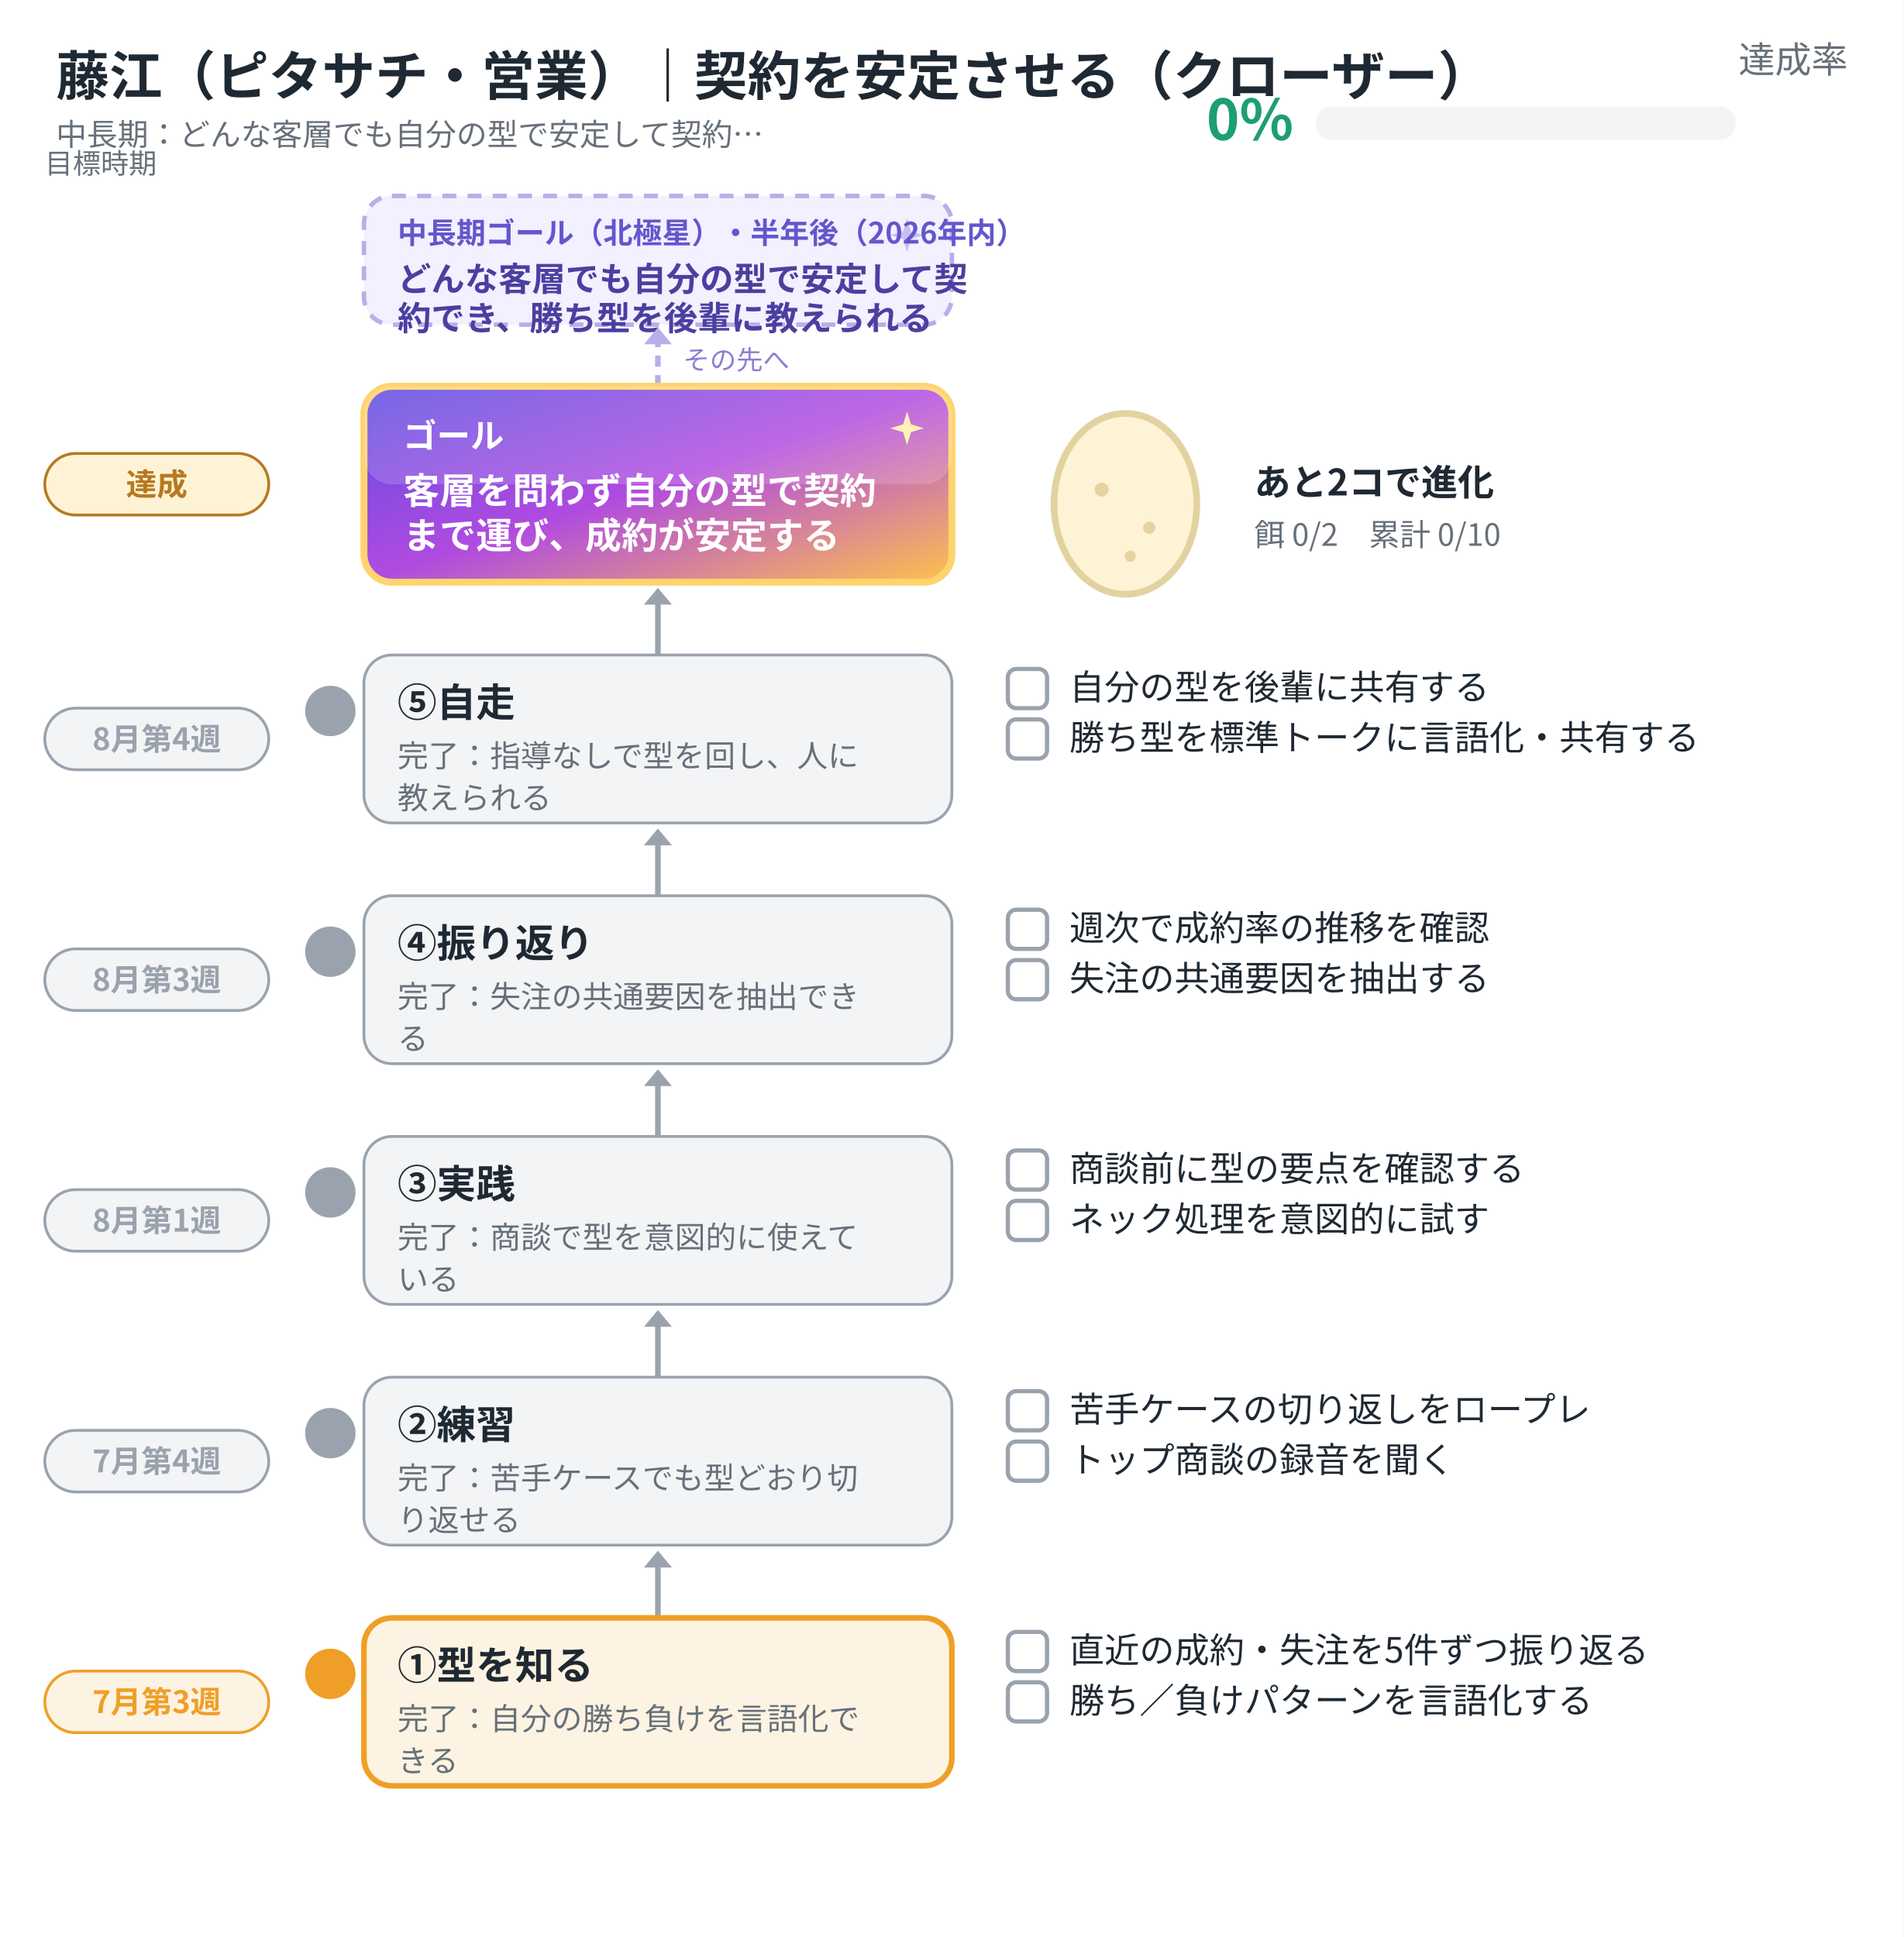
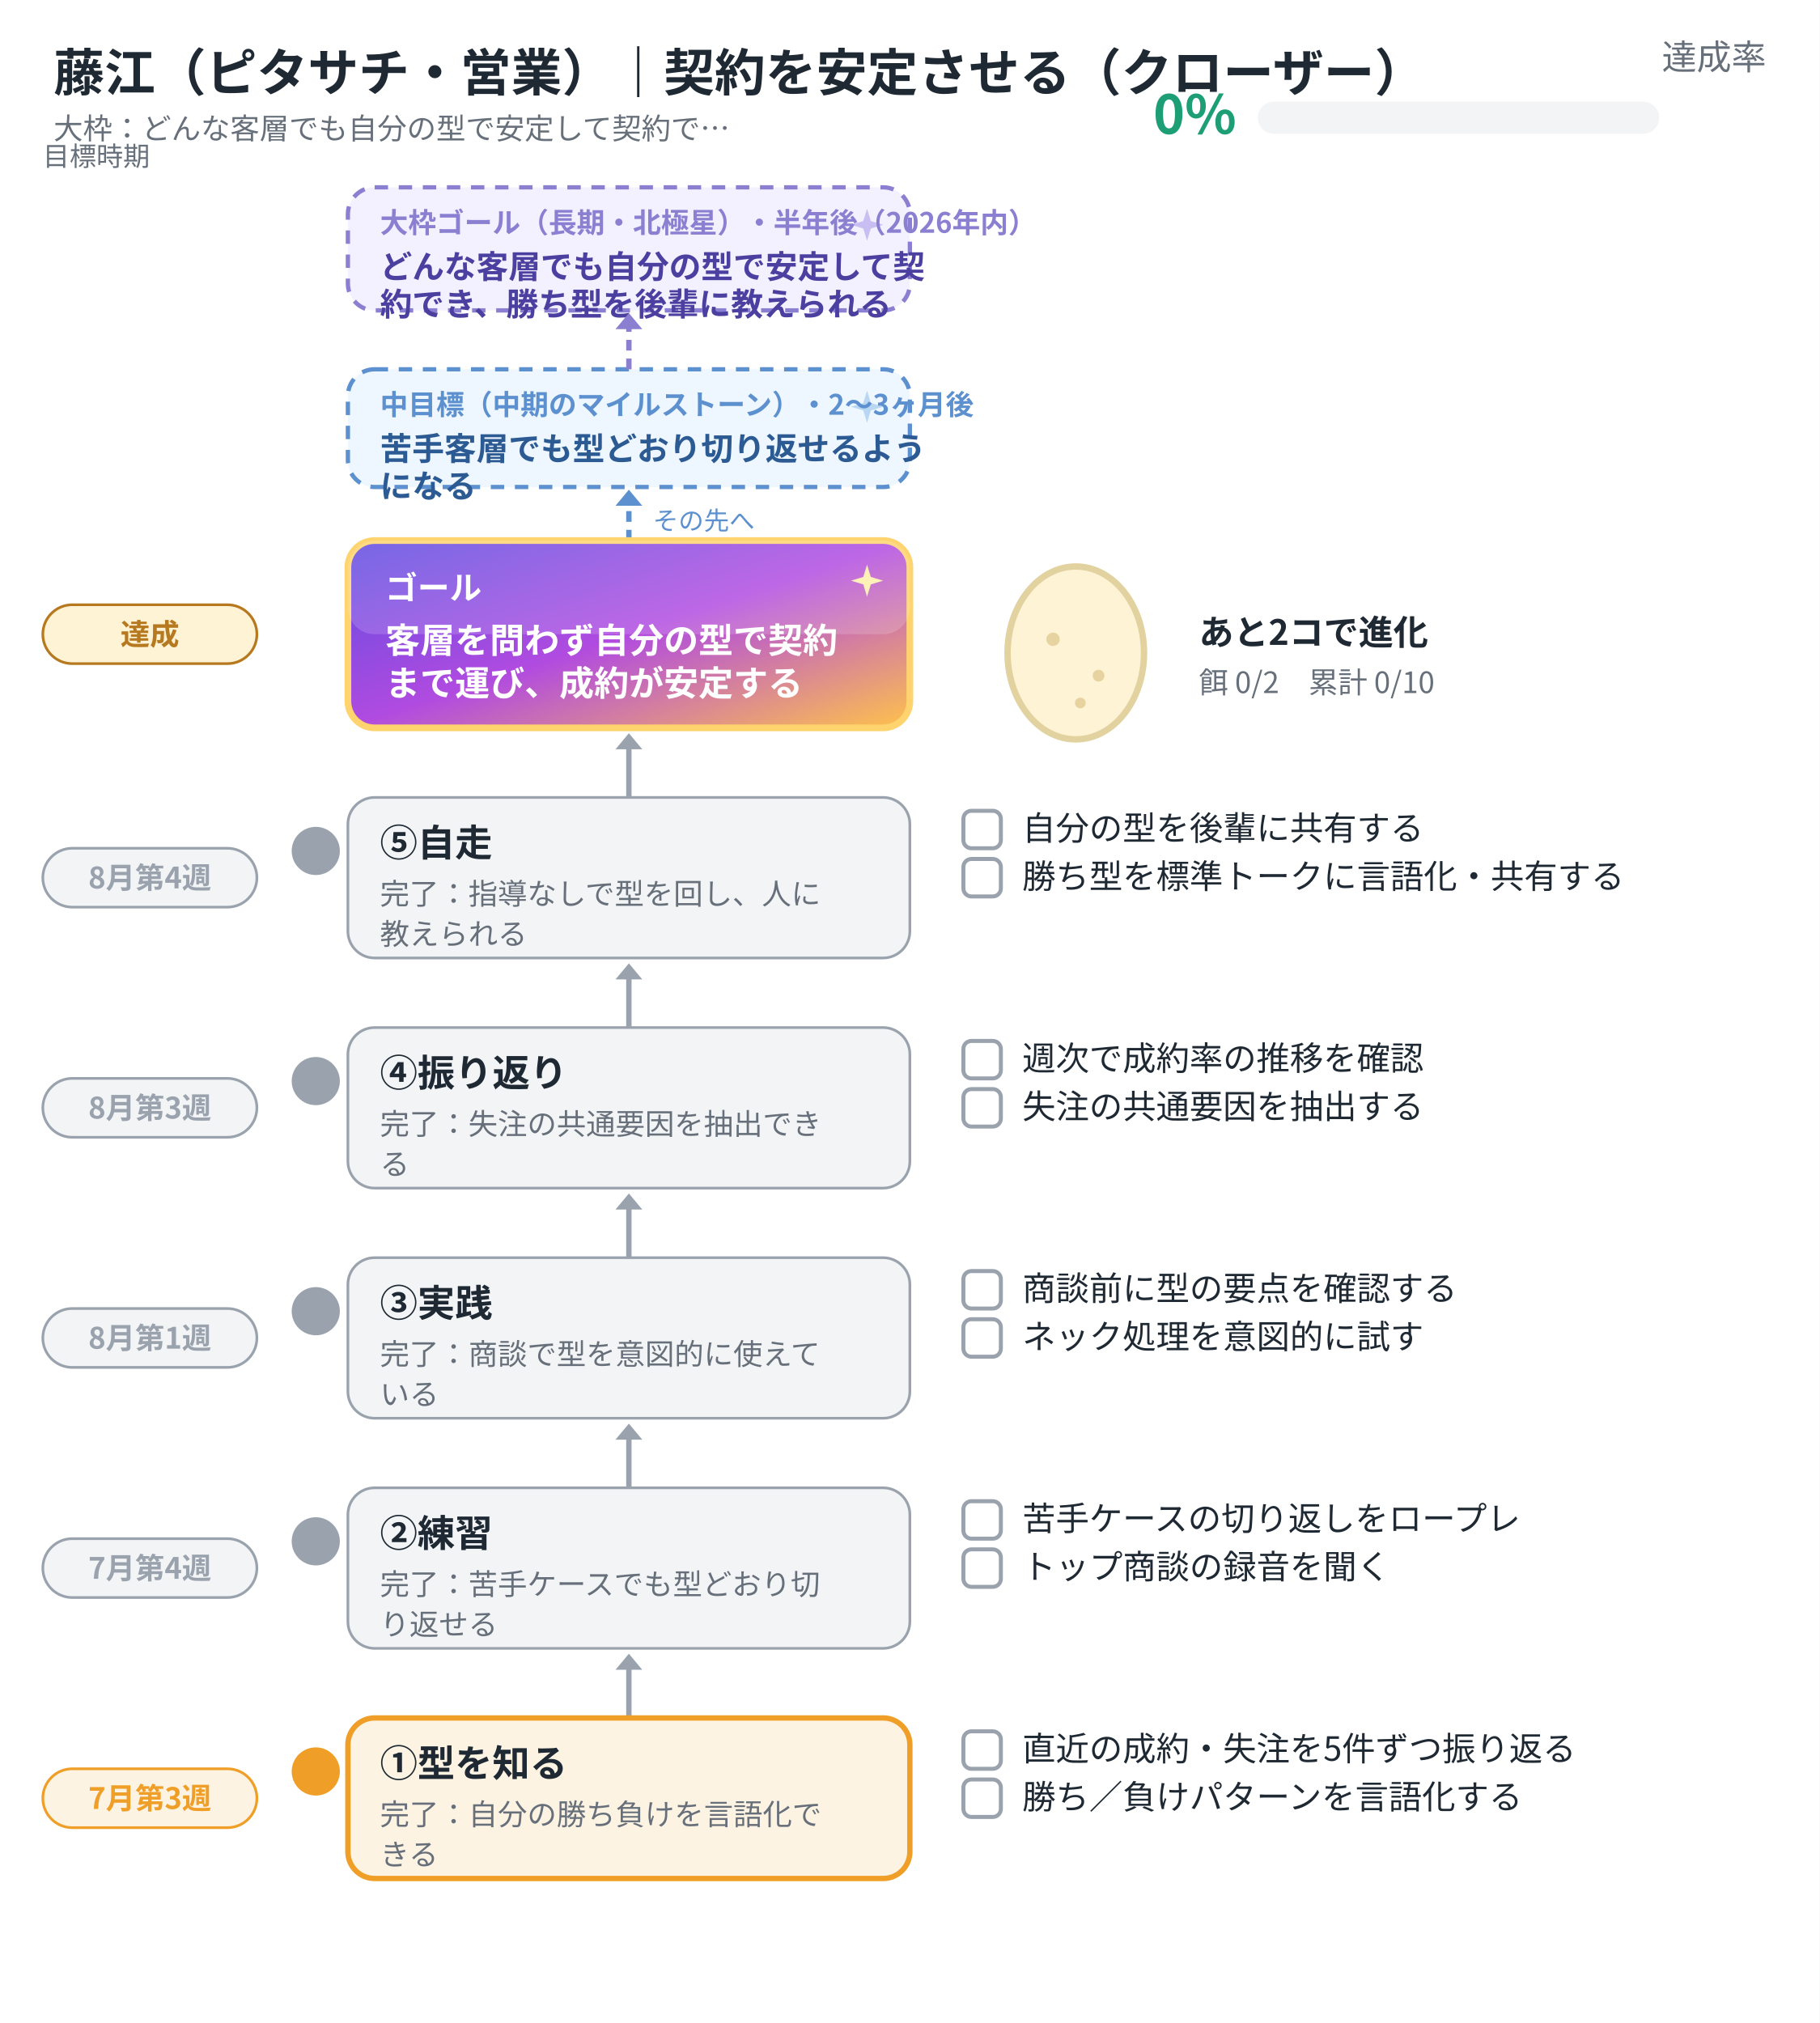
- <svg xmlns="http://www.w3.org/2000/svg" viewBox="0 0 680 692" font-family="Hiragino Sans, 'Noto Sans CJK JP', 'Yu Gothic', sans-serif" width="680" height="692">
+ <svg xmlns="http://www.w3.org/2000/svg" viewBox="0 0 680 756" font-family="Hiragino Sans, 'Noto Sans CJK JP', 'Yu Gothic', sans-serif" width="680" height="756">
  <defs>
    <linearGradient id="goalGrad" x1="0" y1="0" x2="1" y2="1">
      <stop offset="0" stop-color="#5B4BE0" />
      <stop offset="0.5" stop-color="#B14BE0" />
      <stop offset="1" stop-color="#FFC24B" />
    </linearGradient>
    <linearGradient id="phx" x1="0" y1="0" x2="0" y2="1">
      <stop offset="0" stop-color="#FFE259" />
      <stop offset="0.5" stop-color="#FF9A00" />
      <stop offset="1" stop-color="#FF3D00" />
    </linearGradient>
    <linearGradient id="phx2" x1="0" y1="0" x2="0" y2="1">
      <stop offset="0" stop-color="#FFF0A0" />
      <stop offset="1" stop-color="#FF7A00" />
    </linearGradient>
    <linearGradient id="hen" x1="0" y1="0" x2="1" y2="1">
      <stop offset="0" stop-color="#37C9B0" />
      <stop offset="0.6" stop-color="#3DA0E8" />
      <stop offset="1" stop-color="#7A5BE0" />
    </linearGradient>
    <linearGradient id="pcock" x1="0" y1="0" x2="0" y2="1">
      <stop offset="0" stop-color="#2BD0C0" />
      <stop offset="0.55" stop-color="#2E8FD0" />
      <stop offset="1" stop-color="#2E4BB0" />
    </linearGradient>
    <linearGradient id="gold" x1="0" y1="0" x2="0" y2="1">
      <stop offset="0" stop-color="#FFF0A8" />
      <stop offset="0.5" stop-color="#F2C230" />
      <stop offset="1" stop-color="#C8901A" />
    </linearGradient>
  </defs>
-   <rect x="0" y="0" width="680" height="692" fill="#FFFFFF" />
+   <rect x="0" y="0" width="680" height="756" fill="#FFFFFF" />
  <text x="20" y="34" font-size="19" font-weight="700" fill="#1F2933">藤江（ピタサチ・営業）｜契約を安定させる（クローザー）</text>
-   <text x="20" y="52" font-size="11" fill="#67707A">中長期：どんな客層でも自分の型で安定して契約…</text>
+   <text x="20" y="52" font-size="11" fill="#67707A">大枠：どんな客層でも自分の型で安定して契約で…</text>
  <text x="660" y="26" text-anchor="end" font-size="13" fill="#67707A">達成率</text>
  <text x="462" y="50" text-anchor="end" font-size="20" font-weight="700" fill="#1D9E75">0%</text>
  <rect x="470" y="38" width="150" height="12" rx="6" fill="#F2F4F6" />
  <rect x="470" y="38" width="0" height="12" rx="6" fill="#1D9E75" />
-   <rect x="130" y="70" width="210" height="46" rx="10" fill="#F3F0FF" stroke="#B9AEEA" stroke-width="1.6" stroke-dasharray="5 4" />
+   <rect x="130" y="70" width="210" height="46" rx="10" fill="#F3F0FF" stroke="#8A7FD0" stroke-width="1.6" stroke-dasharray="5 4" />
  <polygon points="324.0,78.0 325.4,82.6 330.0,84.0 325.4,85.4 324.0,90.0 322.6,85.4 318.0,84.0 322.6,82.6" fill="#C9BEF2" />
-   <text x="142" y="87" font-size="10.5" font-weight="700" fill="#6357CC">中長期ゴール（北極星）・半年後（2026年内）</text>
+   <text x="142" y="87" font-size="10.5" font-weight="700" fill="#8A7FD0">大枠ゴール（長期・北極星）・半年後（2026年内）</text>
  <text x="142" y="104" font-size="12" font-weight="600" fill="#4B3FA0">どんな客層でも自分の型で安定して契</text>
  <text x="142" y="118" font-size="12" font-weight="600" fill="#4B3FA0">約でき、勝ち型を後輩に教えられる</text>
-   <line x1="235.0" y1="138" x2="235.0" y2="121" stroke="#B9AEEA" stroke-width="2" stroke-dasharray="4 3" />
-   <path d="M230.0,123 L235.0,117 L240.0,123 Z" fill="#B9AEEA" />
-   <text x="244.0" y="132" font-size="9.5" fill="#8A7FD0">その先へ</text>
-   <rect x="130" y="138" width="210" height="70" rx="10" fill="url(#goalGrad)" stroke="#FFD36E" stroke-width="2.5" />
-   <rect x="130" y="138" width="210" height="35.0" rx="10" fill="#FFFFFF" opacity="0.16" />
-   <text x="144" y="160" font-size="12" font-weight="700" fill="#FFFFFF">ゴール</text>
-   <polygon points="324.0,147.0 325.4,151.6 330.0,153.0 325.4,154.4 324.0,159.0 322.6,154.4 318.0,153.0 322.6,151.6" fill="#FFF1B8" />
-   <text x="144" y="180" font-size="13" font-weight="600" fill="#FFFFFF">客層を問わず自分の型で契約</text>
-   <text x="144" y="196" font-size="13" font-weight="600" fill="#FFFFFF">まで運び、成約が安定する</text>
-   <rect x="16" y="162.0" width="80" height="22" rx="11" fill="#FFF3D6" stroke="#B7791F" stroke-width="1" />
-   <text x="56.0" y="177.0" text-anchor="middle" font-size="11" font-weight="700" fill="#B7791F">達成</text>
-   <ellipse cx="402.0" cy="180.0" rx="25.5" ry="32.3" fill="#FFF3D6" />
-   <ellipse cx="402.0" cy="180.0" rx="25.5" ry="32.3" fill="none" stroke="#E2D2A0" stroke-width="2.4" />
-   <circle cx="393.5" cy="174.9" r="2.5" fill="#E6D3A0" />
-   <circle cx="410.5" cy="188.5" r="2.2" fill="#E6D3A0" />
-   <circle cx="403.7" cy="198.7" r="2.0" fill="#E6D3A0" />
-   <text x="448" y="177" font-size="13" font-weight="700" fill="#1F2933">あと2コで進化</text>
-   <text x="448" y="195" font-size="11" fill="#67707A">餌 0/2　累計 0/10</text>
+   <rect x="130" y="138" width="210" height="44" rx="10" fill="#EEF6FF" stroke="#5C90CE" stroke-width="1.6" stroke-dasharray="5 4" />
+   <polygon points="324.0,146.0 325.4,150.6 330.0,152.0 325.4,153.4 324.0,158.0 322.6,153.4 318.0,152.0 322.6,150.6" fill="#B9D6F2" />
+   <text x="142" y="155" font-size="10.5" font-weight="700" fill="#5C90CE">中目標（中期のマイルストーン）・2〜3ヶ月後</text>
+   <text x="142" y="172" font-size="12" font-weight="600" fill="#2C5A93">苦手客層でも型どおり切り返せるよう</text>
+   <text x="142" y="186" font-size="12" font-weight="600" fill="#2C5A93">になる</text>
+   <line x1="235.0" y1="202" x2="235.0" y2="187" stroke="#5C90CE" stroke-width="2" stroke-dasharray="4 3" />
+   <path d="M230.0,189 L235.0,183 L240.0,189 Z" fill="#5C90CE" />
+   <text x="244.0" y="198" font-size="9.5" fill="#5C90CE">その先へ</text>
+   <line x1="235.0" y1="138" x2="235.0" y2="121" stroke="#8A7FD0" stroke-width="2" stroke-dasharray="4 3" />
+   <path d="M230.0,123 L235.0,117 L240.0,123 Z" fill="#8A7FD0" />
+   <rect x="130" y="202" width="210" height="70" rx="10" fill="url(#goalGrad)" stroke="#FFD36E" stroke-width="2.5" />
+   <rect x="130" y="202" width="210" height="35.0" rx="10" fill="#FFFFFF" opacity="0.16" />
+   <text x="144" y="224" font-size="12" font-weight="700" fill="#FFFFFF">ゴール</text>
+   <polygon points="324.0,211.0 325.4,215.6 330.0,217.0 325.4,218.4 324.0,223.0 322.6,218.4 318.0,217.0 322.6,215.6" fill="#FFF1B8" />
+   <text x="144" y="244" font-size="13" font-weight="600" fill="#FFFFFF">客層を問わず自分の型で契約</text>
+   <text x="144" y="260" font-size="13" font-weight="600" fill="#FFFFFF">まで運び、成約が安定する</text>
+   <rect x="16" y="226.0" width="80" height="22" rx="11" fill="#FFF3D6" stroke="#B7791F" stroke-width="1" />
+   <text x="56.0" y="241.0" text-anchor="middle" font-size="11" font-weight="700" fill="#B7791F">達成</text>
+   <ellipse cx="402.0" cy="244.0" rx="25.5" ry="32.3" fill="#FFF3D6" />
+   <ellipse cx="402.0" cy="244.0" rx="25.5" ry="32.3" fill="none" stroke="#E2D2A0" stroke-width="2.4" />
+   <circle cx="393.5" cy="238.9" r="2.5" fill="#E6D3A0" />
+   <circle cx="410.5" cy="252.5" r="2.2" fill="#E6D3A0" />
+   <circle cx="403.7" cy="262.7" r="2.0" fill="#E6D3A0" />
+   <text x="448" y="241" font-size="13" font-weight="700" fill="#1F2933">あと2コで進化</text>
+   <text x="448" y="259" font-size="11" fill="#67707A">餌 0/2　累計 0/10</text>
  <text x="16" y="62" font-size="10" fill="#67707A">目標時期</text>
-   <line x1="235.0" y1="234" x2="235.0" y2="214" stroke="#9AA3AD" stroke-width="2" />
-   <path d="M230.0,216 L235.0,210 L240.0,216 Z" fill="#9AA3AD" />
-   <rect x="130" y="234" width="210" height="60" rx="10" fill="#F2F4F6" stroke="#9AA3AD" stroke-width="1" />
-   <circle cx="118" cy="254" r="9" fill="#9AA3AD" />
-   <text x="142" y="256" font-size="14" font-weight="700" fill="#1F2933">⑤自走</text>
-   <text x="142" y="274" font-size="11" fill="#67707A">完了：指導なしで型を回し、人に</text>
-   <text x="142" y="289" font-size="11" fill="#67707A">教えられる</text>
-   <rect x="16" y="253.0" width="80" height="22" rx="11" fill="#F2F4F6" stroke="#9AA3AD" stroke-width="1" />
-   <text x="56.0" y="268.0" text-anchor="middle" font-size="11" font-weight="700" fill="#9AA3AD">8月第4週</text>
-   <rect x="360" y="239" width="14" height="14" rx="3" fill="#fff" stroke="#9AA3AD" stroke-width="1.5" />
-   <text x="382" y="250" font-size="12.5" fill="#1F2933">自分の型を後輩に共有する</text>
-   <rect x="360" y="257" width="14" height="14" rx="3" fill="#fff" stroke="#9AA3AD" stroke-width="1.5" />
-   <text x="382" y="268" font-size="12.5" fill="#1F2933">勝ち型を標準トークに言語化・共有する</text>
-   <line x1="235.0" y1="320" x2="235.0" y2="300" stroke="#9AA3AD" stroke-width="2" />
-   <path d="M230.0,302 L235.0,296 L240.0,302 Z" fill="#9AA3AD" />
-   <rect x="130" y="320" width="210" height="60" rx="10" fill="#F2F4F6" stroke="#9AA3AD" stroke-width="1" />
-   <circle cx="118" cy="340" r="9" fill="#9AA3AD" />
-   <text x="142" y="342" font-size="14" font-weight="700" fill="#1F2933">④振り返り</text>
-   <text x="142" y="360" font-size="11" fill="#67707A">完了：失注の共通要因を抽出でき</text>
-   <text x="142" y="375" font-size="11" fill="#67707A">る</text>
-   <rect x="16" y="339.0" width="80" height="22" rx="11" fill="#F2F4F6" stroke="#9AA3AD" stroke-width="1" />
-   <text x="56.0" y="354.0" text-anchor="middle" font-size="11" font-weight="700" fill="#9AA3AD">8月第3週</text>
-   <rect x="360" y="325" width="14" height="14" rx="3" fill="#fff" stroke="#9AA3AD" stroke-width="1.5" />
-   <text x="382" y="336" font-size="12.5" fill="#1F2933">週次で成約率の推移を確認</text>
-   <rect x="360" y="343" width="14" height="14" rx="3" fill="#fff" stroke="#9AA3AD" stroke-width="1.5" />
-   <text x="382" y="354" font-size="12.5" fill="#1F2933">失注の共通要因を抽出する</text>
-   <line x1="235.0" y1="406" x2="235.0" y2="386" stroke="#9AA3AD" stroke-width="2" />
-   <path d="M230.0,388 L235.0,382 L240.0,388 Z" fill="#9AA3AD" />
-   <rect x="130" y="406" width="210" height="60" rx="10" fill="#F2F4F6" stroke="#9AA3AD" stroke-width="1" />
-   <circle cx="118" cy="426" r="9" fill="#9AA3AD" />
-   <text x="142" y="428" font-size="14" font-weight="700" fill="#1F2933">③実践</text>
-   <text x="142" y="446" font-size="11" fill="#67707A">完了：商談で型を意図的に使えて</text>
-   <text x="142" y="461" font-size="11" fill="#67707A">いる</text>
-   <rect x="16" y="425.0" width="80" height="22" rx="11" fill="#F2F4F6" stroke="#9AA3AD" stroke-width="1" />
-   <text x="56.0" y="440.0" text-anchor="middle" font-size="11" font-weight="700" fill="#9AA3AD">8月第1週</text>
-   <rect x="360" y="411" width="14" height="14" rx="3" fill="#fff" stroke="#9AA3AD" stroke-width="1.5" />
-   <text x="382" y="422" font-size="12.5" fill="#1F2933">商談前に型の要点を確認する</text>
-   <rect x="360" y="429" width="14" height="14" rx="3" fill="#fff" stroke="#9AA3AD" stroke-width="1.5" />
-   <text x="382" y="440" font-size="12.5" fill="#1F2933">ネック処理を意図的に試す</text>
-   <line x1="235.0" y1="492" x2="235.0" y2="472" stroke="#9AA3AD" stroke-width="2" />
-   <path d="M230.0,474 L235.0,468 L240.0,474 Z" fill="#9AA3AD" />
-   <rect x="130" y="492" width="210" height="60" rx="10" fill="#F2F4F6" stroke="#9AA3AD" stroke-width="1" />
-   <circle cx="118" cy="512" r="9" fill="#9AA3AD" />
-   <text x="142" y="514" font-size="14" font-weight="700" fill="#1F2933">②練習</text>
-   <text x="142" y="532" font-size="11" fill="#67707A">完了：苦手ケースでも型どおり切</text>
-   <text x="142" y="547" font-size="11" fill="#67707A">り返せる</text>
-   <rect x="16" y="511.0" width="80" height="22" rx="11" fill="#F2F4F6" stroke="#9AA3AD" stroke-width="1" />
-   <text x="56.0" y="526.0" text-anchor="middle" font-size="11" font-weight="700" fill="#9AA3AD">7月第4週</text>
-   <rect x="360" y="497" width="14" height="14" rx="3" fill="#fff" stroke="#9AA3AD" stroke-width="1.5" />
-   <text x="382" y="508" font-size="12.5" fill="#1F2933">苦手ケースの切り返しをロープレ</text>
-   <rect x="360" y="515" width="14" height="14" rx="3" fill="#fff" stroke="#9AA3AD" stroke-width="1.5" />
-   <text x="382" y="526" font-size="12.5" fill="#1F2933">トップ商談の録音を聞く</text>
-   <line x1="235.0" y1="578" x2="235.0" y2="558" stroke="#9AA3AD" stroke-width="2" />
-   <path d="M230.0,560 L235.0,554 L240.0,560 Z" fill="#9AA3AD" />
-   <rect x="130" y="578" width="210" height="60" rx="10" fill="#FDF3E2" stroke="#EF9F27" stroke-width="2" />
-   <circle cx="118" cy="598" r="9" fill="#EF9F27" />
-   <text x="142" y="600" font-size="14" font-weight="700" fill="#1F2933">①型を知る</text>
-   <text x="142" y="618" font-size="11" fill="#67707A">完了：自分の勝ち負けを言語化で</text>
-   <text x="142" y="633" font-size="11" fill="#67707A">きる</text>
-   <rect x="16" y="597.0" width="80" height="22" rx="11" fill="#FDF3E2" stroke="#EF9F27" stroke-width="1" />
-   <text x="56.0" y="612.0" text-anchor="middle" font-size="11" font-weight="700" fill="#EF9F27">7月第3週</text>
-   <rect x="360" y="583" width="14" height="14" rx="3" fill="#fff" stroke="#9AA3AD" stroke-width="1.5" />
-   <text x="382" y="594" font-size="12.5" fill="#1F2933">直近の成約・失注を5件ずつ振り返る</text>
-   <rect x="360" y="601" width="14" height="14" rx="3" fill="#fff" stroke="#9AA3AD" stroke-width="1.5" />
-   <text x="382" y="612" font-size="12.5" fill="#1F2933">勝ち／負けパターンを言語化する</text>
+   <line x1="235.0" y1="298" x2="235.0" y2="278" stroke="#9AA3AD" stroke-width="2" />
+   <path d="M230.0,280 L235.0,274 L240.0,280 Z" fill="#9AA3AD" />
+   <rect x="130" y="298" width="210" height="60" rx="10" fill="#F2F4F6" stroke="#9AA3AD" stroke-width="1" />
+   <circle cx="118" cy="318" r="9" fill="#9AA3AD" />
+   <text x="142" y="320" font-size="14" font-weight="700" fill="#1F2933">⑤自走</text>
+   <text x="142" y="338" font-size="11" fill="#67707A">完了：指導なしで型を回し、人に</text>
+   <text x="142" y="353" font-size="11" fill="#67707A">教えられる</text>
+   <rect x="16" y="317.0" width="80" height="22" rx="11" fill="#F2F4F6" stroke="#9AA3AD" stroke-width="1" />
+   <text x="56.0" y="332.0" text-anchor="middle" font-size="11" font-weight="700" fill="#9AA3AD">8月第4週</text>
+   <rect x="360" y="303" width="14" height="14" rx="3" fill="#fff" stroke="#9AA3AD" stroke-width="1.5" />
+   <text x="382" y="314" font-size="12.5" fill="#1F2933">自分の型を後輩に共有する</text>
+   <rect x="360" y="321" width="14" height="14" rx="3" fill="#fff" stroke="#9AA3AD" stroke-width="1.5" />
+   <text x="382" y="332" font-size="12.5" fill="#1F2933">勝ち型を標準トークに言語化・共有する</text>
+   <line x1="235.0" y1="384" x2="235.0" y2="364" stroke="#9AA3AD" stroke-width="2" />
+   <path d="M230.0,366 L235.0,360 L240.0,366 Z" fill="#9AA3AD" />
+   <rect x="130" y="384" width="210" height="60" rx="10" fill="#F2F4F6" stroke="#9AA3AD" stroke-width="1" />
+   <circle cx="118" cy="404" r="9" fill="#9AA3AD" />
+   <text x="142" y="406" font-size="14" font-weight="700" fill="#1F2933">④振り返り</text>
+   <text x="142" y="424" font-size="11" fill="#67707A">完了：失注の共通要因を抽出でき</text>
+   <text x="142" y="439" font-size="11" fill="#67707A">る</text>
+   <rect x="16" y="403.0" width="80" height="22" rx="11" fill="#F2F4F6" stroke="#9AA3AD" stroke-width="1" />
+   <text x="56.0" y="418.0" text-anchor="middle" font-size="11" font-weight="700" fill="#9AA3AD">8月第3週</text>
+   <rect x="360" y="389" width="14" height="14" rx="3" fill="#fff" stroke="#9AA3AD" stroke-width="1.5" />
+   <text x="382" y="400" font-size="12.5" fill="#1F2933">週次で成約率の推移を確認</text>
+   <rect x="360" y="407" width="14" height="14" rx="3" fill="#fff" stroke="#9AA3AD" stroke-width="1.5" />
+   <text x="382" y="418" font-size="12.5" fill="#1F2933">失注の共通要因を抽出する</text>
+   <line x1="235.0" y1="470" x2="235.0" y2="450" stroke="#9AA3AD" stroke-width="2" />
+   <path d="M230.0,452 L235.0,446 L240.0,452 Z" fill="#9AA3AD" />
+   <rect x="130" y="470" width="210" height="60" rx="10" fill="#F2F4F6" stroke="#9AA3AD" stroke-width="1" />
+   <circle cx="118" cy="490" r="9" fill="#9AA3AD" />
+   <text x="142" y="492" font-size="14" font-weight="700" fill="#1F2933">③実践</text>
+   <text x="142" y="510" font-size="11" fill="#67707A">完了：商談で型を意図的に使えて</text>
+   <text x="142" y="525" font-size="11" fill="#67707A">いる</text>
+   <rect x="16" y="489.0" width="80" height="22" rx="11" fill="#F2F4F6" stroke="#9AA3AD" stroke-width="1" />
+   <text x="56.0" y="504.0" text-anchor="middle" font-size="11" font-weight="700" fill="#9AA3AD">8月第1週</text>
+   <rect x="360" y="475" width="14" height="14" rx="3" fill="#fff" stroke="#9AA3AD" stroke-width="1.5" />
+   <text x="382" y="486" font-size="12.5" fill="#1F2933">商談前に型の要点を確認する</text>
+   <rect x="360" y="493" width="14" height="14" rx="3" fill="#fff" stroke="#9AA3AD" stroke-width="1.5" />
+   <text x="382" y="504" font-size="12.5" fill="#1F2933">ネック処理を意図的に試す</text>
+   <line x1="235.0" y1="556" x2="235.0" y2="536" stroke="#9AA3AD" stroke-width="2" />
+   <path d="M230.0,538 L235.0,532 L240.0,538 Z" fill="#9AA3AD" />
+   <rect x="130" y="556" width="210" height="60" rx="10" fill="#F2F4F6" stroke="#9AA3AD" stroke-width="1" />
+   <circle cx="118" cy="576" r="9" fill="#9AA3AD" />
+   <text x="142" y="578" font-size="14" font-weight="700" fill="#1F2933">②練習</text>
+   <text x="142" y="596" font-size="11" fill="#67707A">完了：苦手ケースでも型どおり切</text>
+   <text x="142" y="611" font-size="11" fill="#67707A">り返せる</text>
+   <rect x="16" y="575.0" width="80" height="22" rx="11" fill="#F2F4F6" stroke="#9AA3AD" stroke-width="1" />
+   <text x="56.0" y="590.0" text-anchor="middle" font-size="11" font-weight="700" fill="#9AA3AD">7月第4週</text>
+   <rect x="360" y="561" width="14" height="14" rx="3" fill="#fff" stroke="#9AA3AD" stroke-width="1.5" />
+   <text x="382" y="572" font-size="12.5" fill="#1F2933">苦手ケースの切り返しをロープレ</text>
+   <rect x="360" y="579" width="14" height="14" rx="3" fill="#fff" stroke="#9AA3AD" stroke-width="1.5" />
+   <text x="382" y="590" font-size="12.5" fill="#1F2933">トップ商談の録音を聞く</text>
+   <line x1="235.0" y1="642" x2="235.0" y2="622" stroke="#9AA3AD" stroke-width="2" />
+   <path d="M230.0,624 L235.0,618 L240.0,624 Z" fill="#9AA3AD" />
+   <rect x="130" y="642" width="210" height="60" rx="10" fill="#FDF3E2" stroke="#EF9F27" stroke-width="2" />
+   <circle cx="118" cy="662" r="9" fill="#EF9F27" />
+   <text x="142" y="664" font-size="14" font-weight="700" fill="#1F2933">①型を知る</text>
+   <text x="142" y="682" font-size="11" fill="#67707A">完了：自分の勝ち負けを言語化で</text>
+   <text x="142" y="697" font-size="11" fill="#67707A">きる</text>
+   <rect x="16" y="661.0" width="80" height="22" rx="11" fill="#FDF3E2" stroke="#EF9F27" stroke-width="1" />
+   <text x="56.0" y="676.0" text-anchor="middle" font-size="11" font-weight="700" fill="#EF9F27">7月第3週</text>
+   <rect x="360" y="647" width="14" height="14" rx="3" fill="#fff" stroke="#9AA3AD" stroke-width="1.5" />
+   <text x="382" y="658" font-size="12.5" fill="#1F2933">直近の成約・失注を5件ずつ振り返る</text>
+   <rect x="360" y="665" width="14" height="14" rx="3" fill="#fff" stroke="#9AA3AD" stroke-width="1.5" />
+   <text x="382" y="676" font-size="12.5" fill="#1F2933">勝ち／負けパターンを言語化する</text>
</svg>
